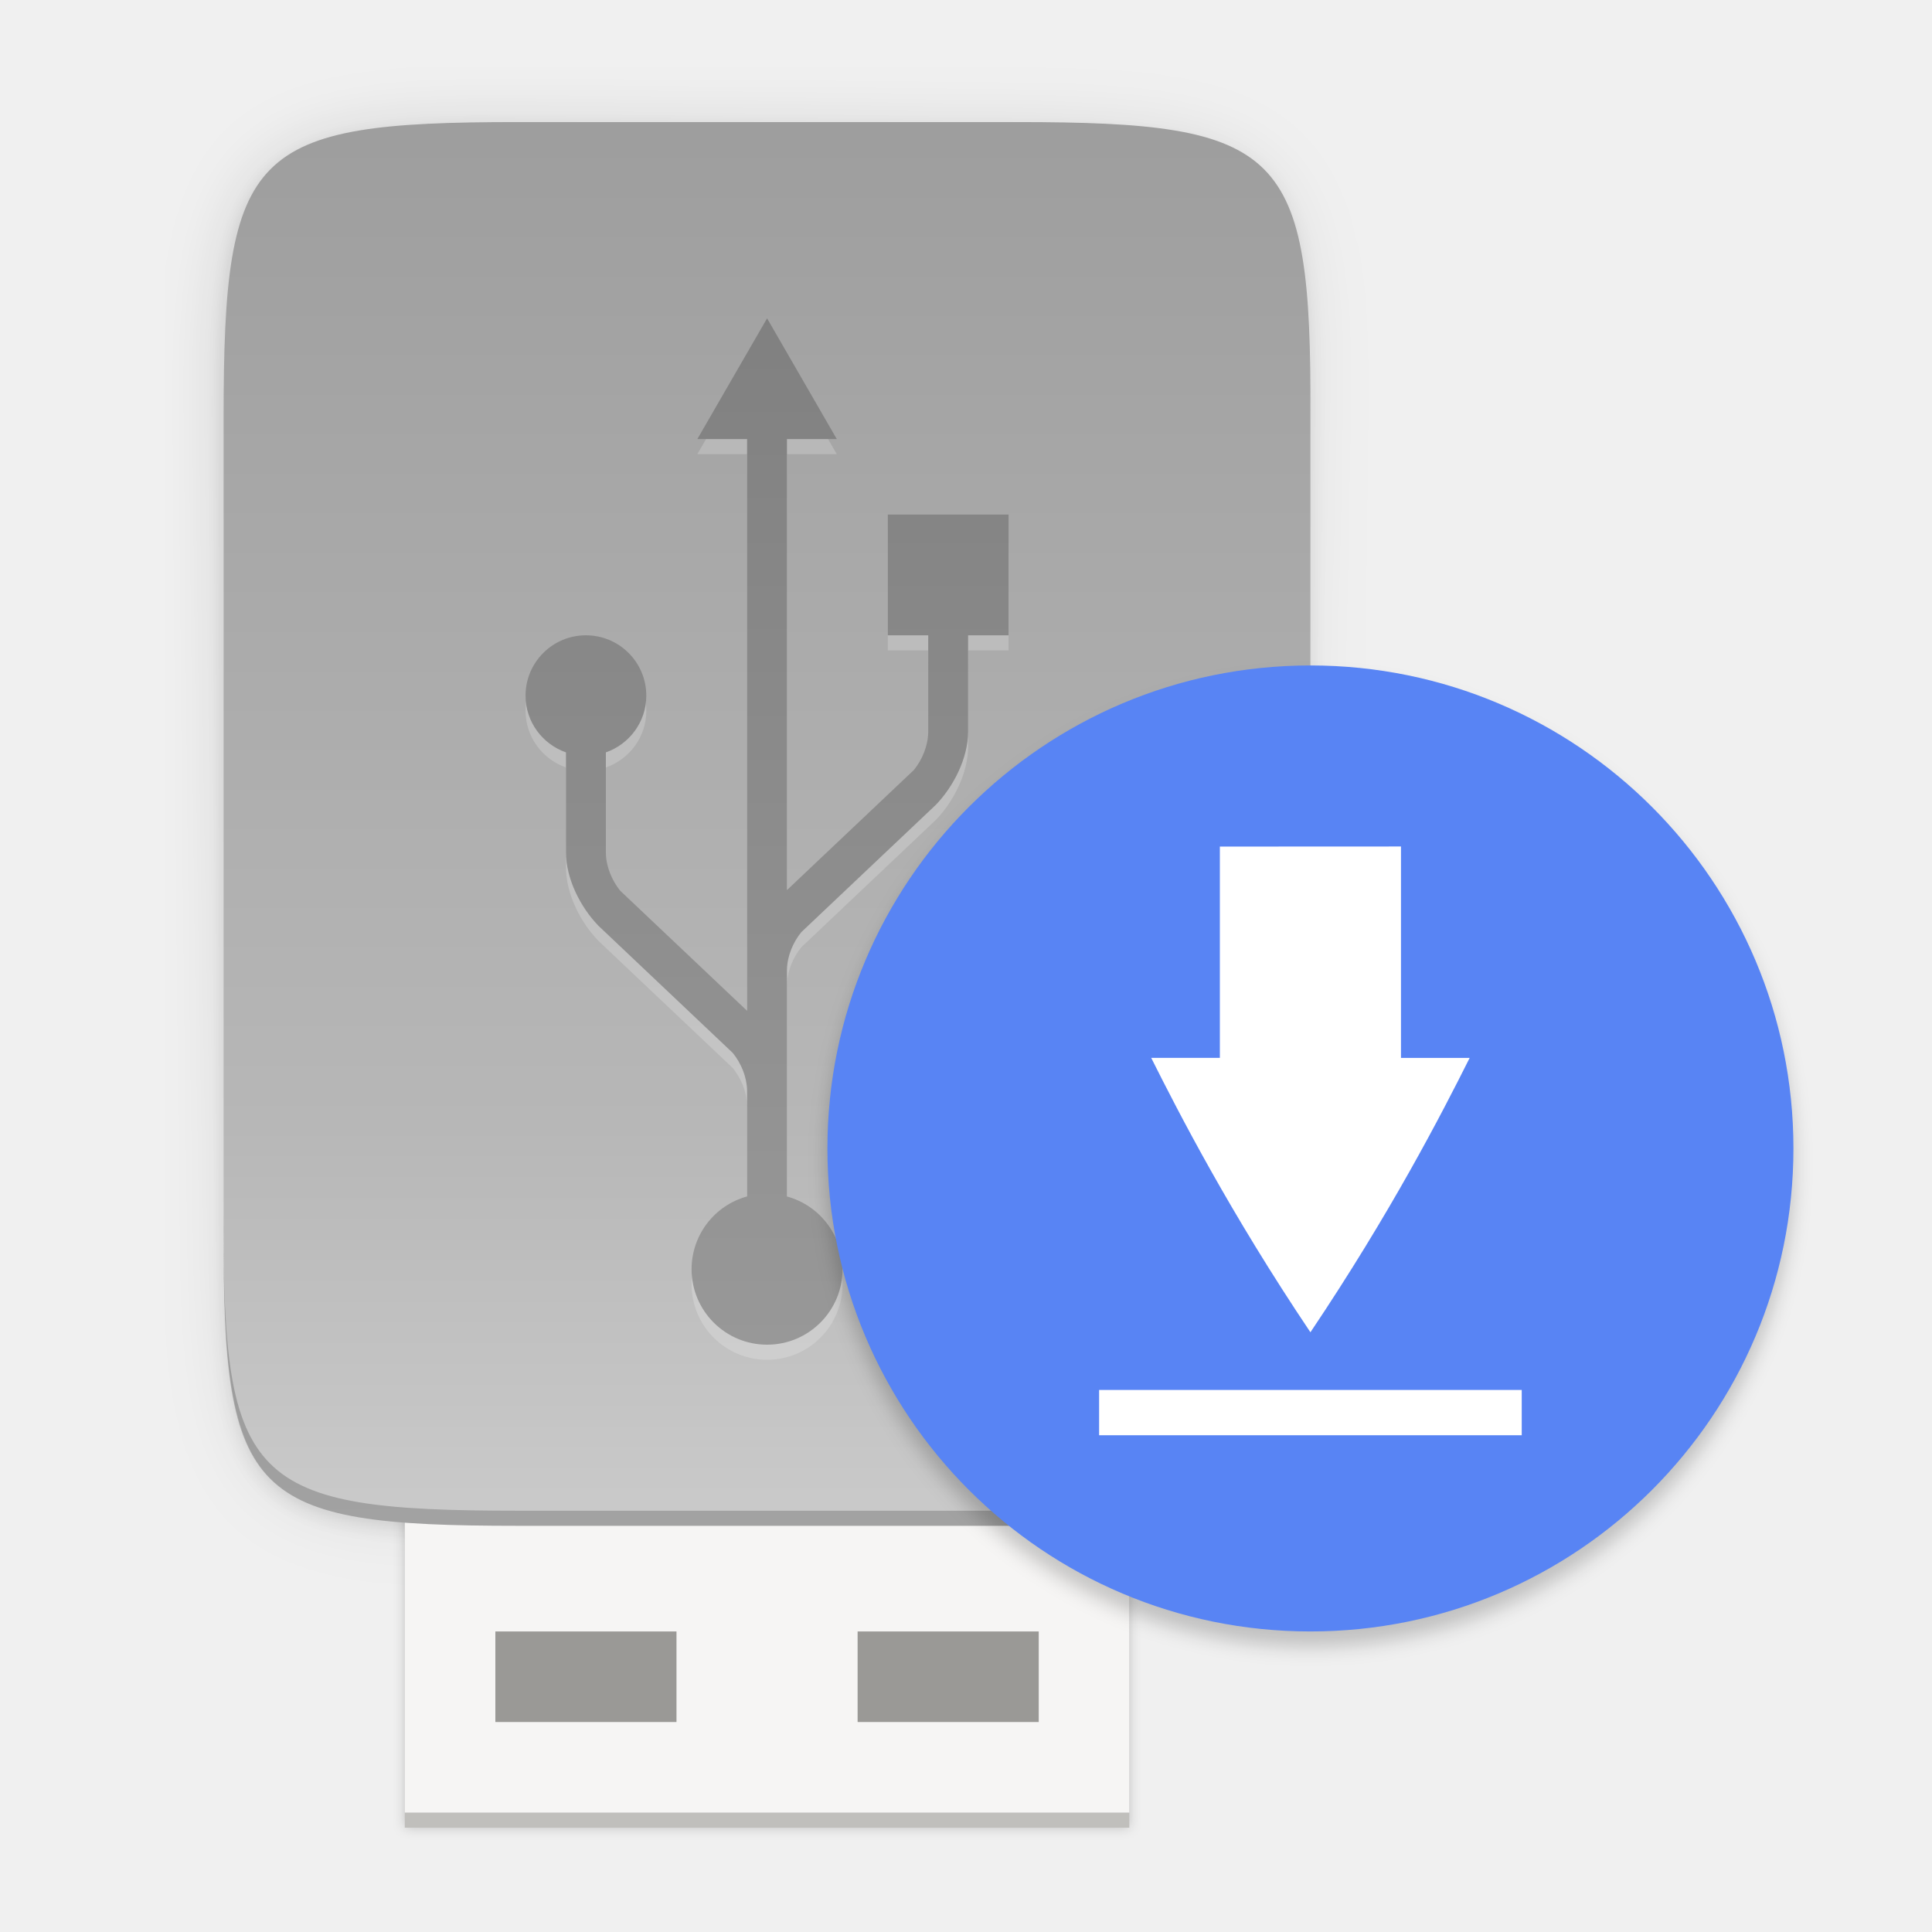
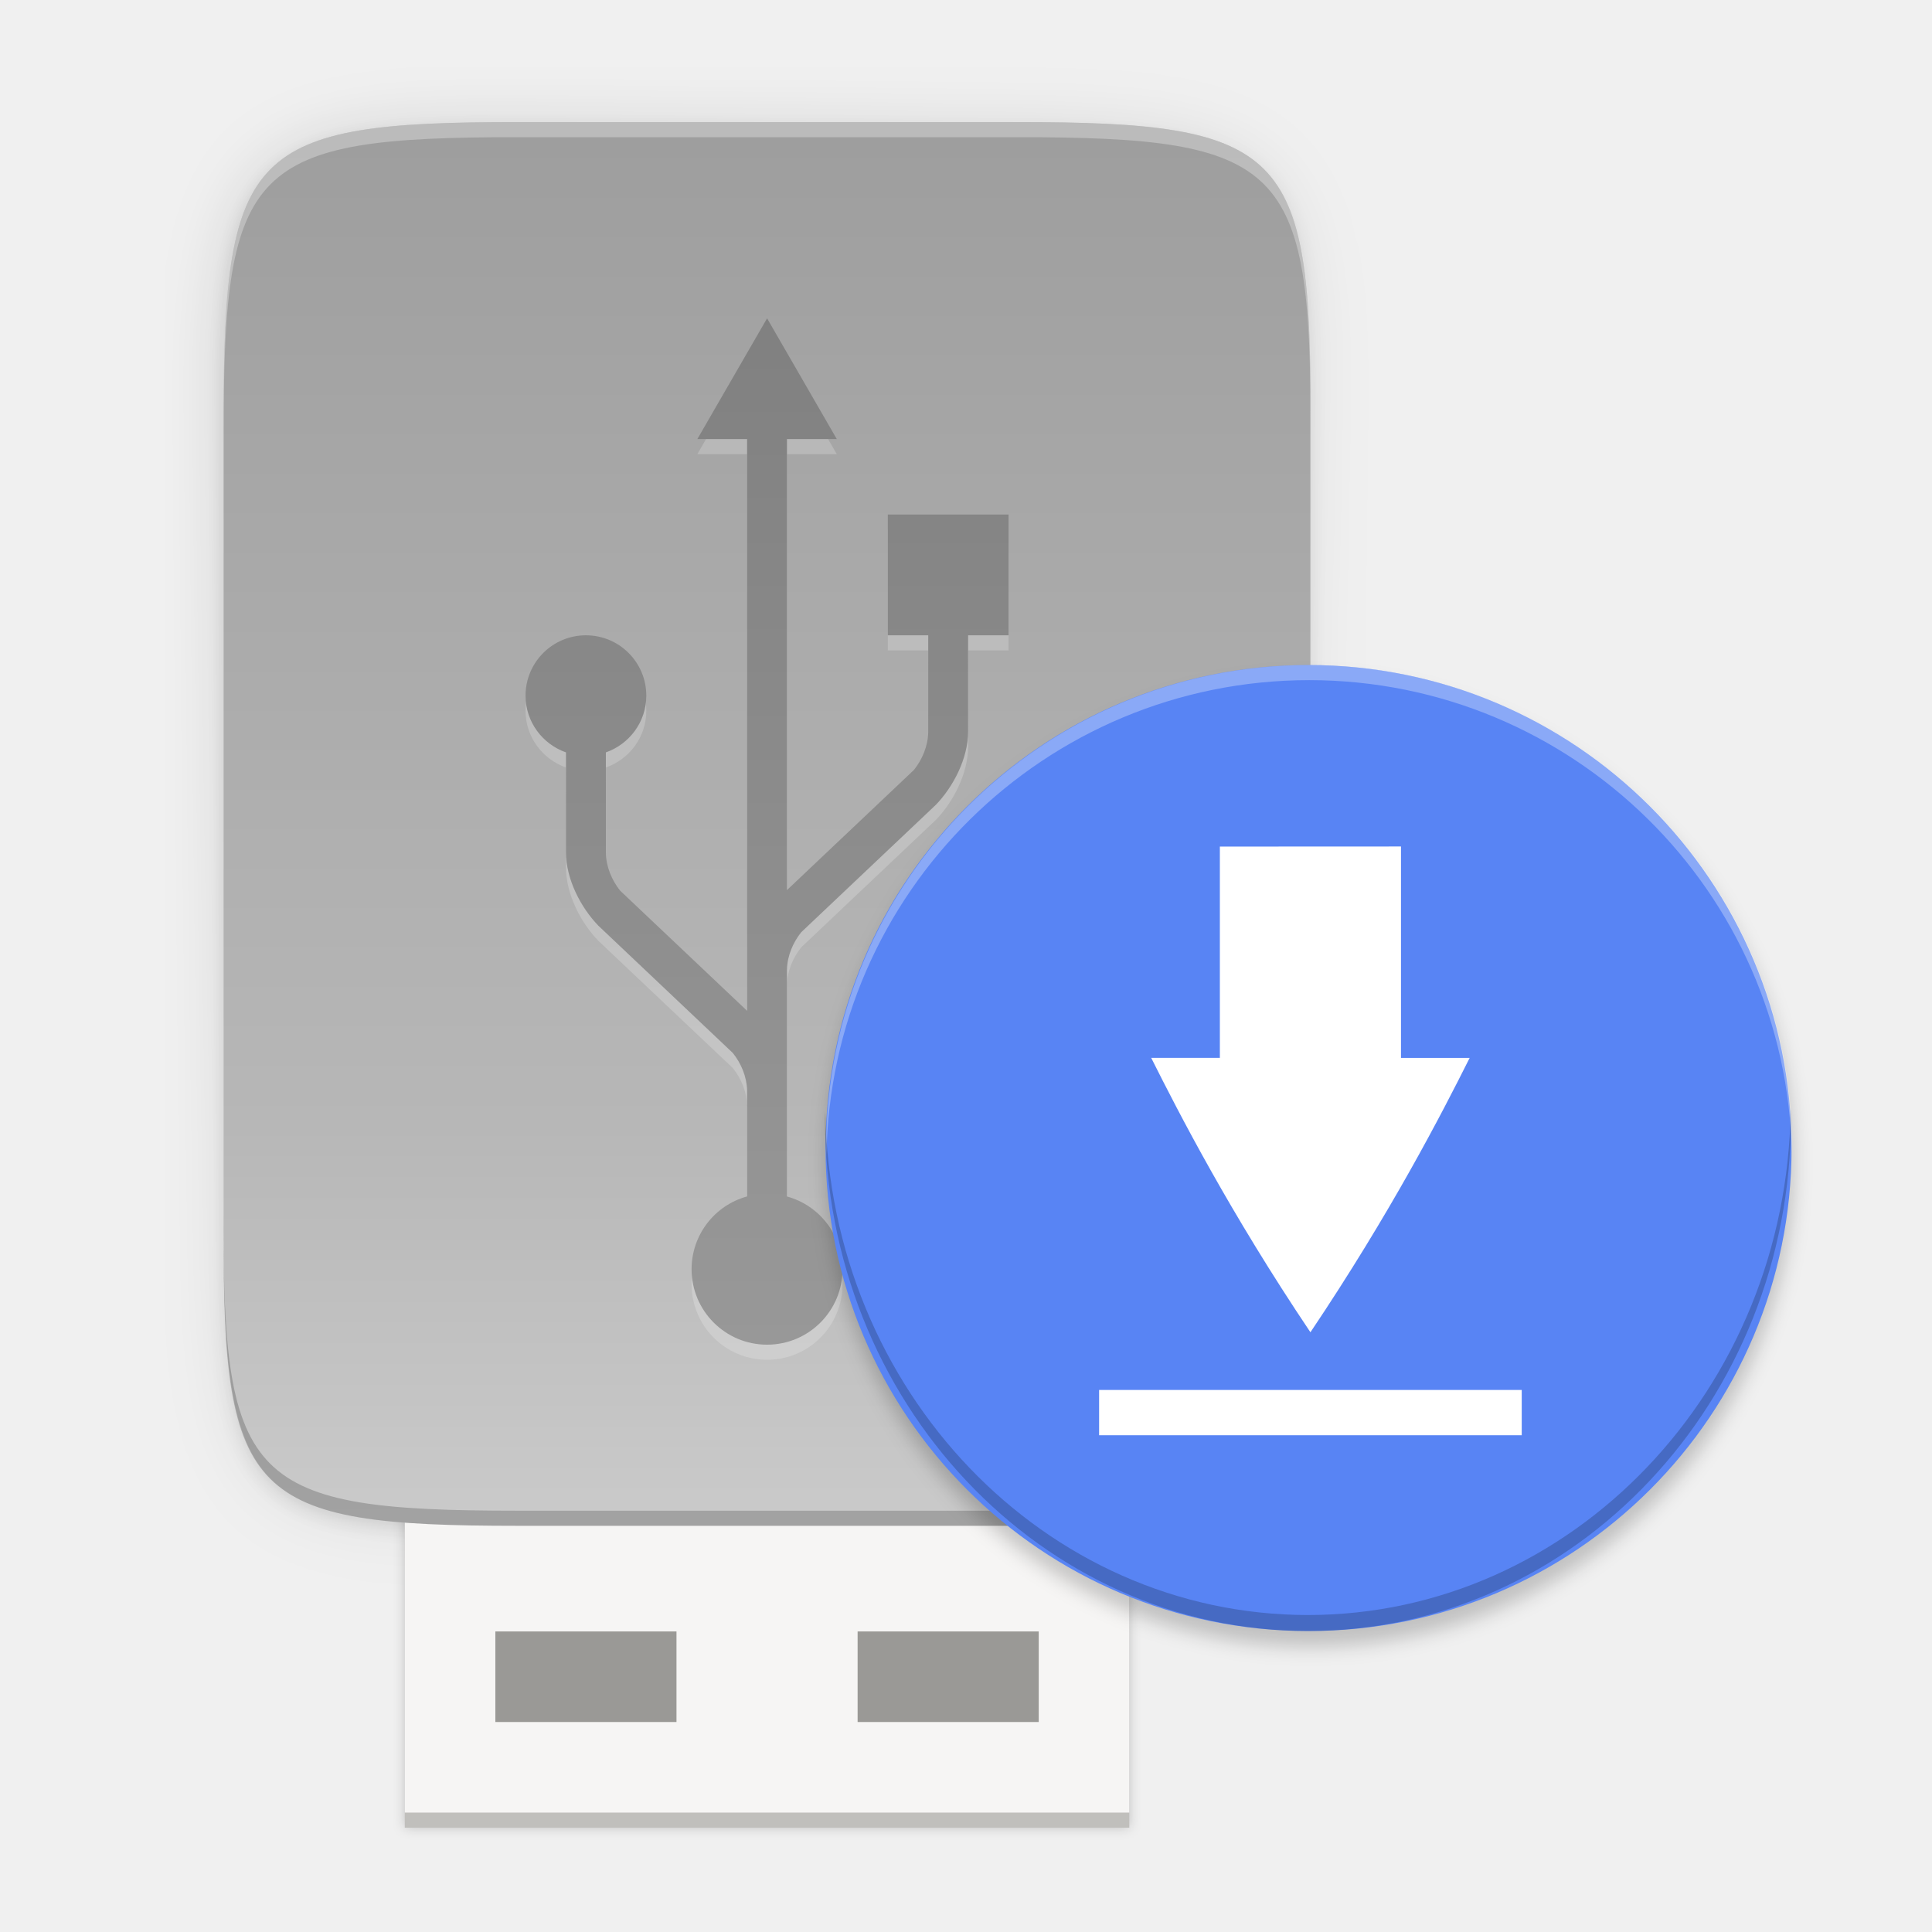
<svg xmlns="http://www.w3.org/2000/svg" xmlns:xlink="http://www.w3.org/1999/xlink" style="enable-background:new" width="256" height="256" version="1.0" viewBox="0 0 256 256" id="svg95">
  <defs id="defs60">
    <linearGradient id="linearGradient10247">
      <stop id="stop10243" offset="0" style="stop-color:#010101" />
      <stop id="stop10245" offset="1" style="stop-color:#010101;stop-opacity:0" />
    </linearGradient>
    <linearGradient id="linearGradient10232">
      <stop id="stop10228" offset="0" style="stop-color:#47454b" />
      <stop id="stop10230" offset="1" style="stop-color:#dfdee0" />
    </linearGradient>
    <linearGradient id="linearGradient1194">
      <stop style="stop-color:#5e5c64" id="stop1190" offset="0" />
      <stop style="stop-color:#77767b" id="stop1192" offset="1" />
    </linearGradient>
    <linearGradient id="linearGradient1188">
      <stop id="stop1184" offset="0" style="stop-color:#c0bfbc" />
      <stop id="stop1186" offset="1" style="stop-color:#f6f5f4" />
    </linearGradient>
    <linearGradient id="linearGradient1378">
      <stop style="stop-color:#424048" id="stop1366" offset="0" />
      <stop id="stop1368" offset=".047" style="stop-color:#f6f5f4" />
      <stop style="stop-color:#949390" id="stop1370" offset=".097" />
      <stop id="stop1372" offset=".9" style="stop-color:#d5d3cf" />
      <stop style="stop-color:#f6f5f4" id="stop1374" offset=".95" />
      <stop style="stop-color:#424048" id="stop1376" offset="1" />
    </linearGradient>
    <linearGradient id="linearGradient1364">
      <stop id="stop1352" offset="0" style="stop-color:#000000" />
      <stop style="stop-color:#424048" id="stop1354" offset=".047" />
      <stop id="stop1356" offset=".097" style="stop-color:#241f31" />
      <stop style="stop-color:#241f31" id="stop1358" offset=".9" />
      <stop id="stop1360" offset=".95" style="stop-color:#424048" />
      <stop id="stop1362" offset="1" style="stop-color:#000000" />
    </linearGradient>
    <linearGradient id="linearGradient1235">
      <stop style="stop-color:#949390" id="stop1231" offset="0" />
      <stop style="stop-color:#424048" id="stop1233" offset="1" />
    </linearGradient>
    <linearGradient id="linearGradient983">
      <stop id="stop979" offset="0" style="stop-color:#000000;stop-opacity:0.251" />
      <stop id="stop981" offset="1" style="stop-color:#000000;stop-opacity:0.031" />
    </linearGradient>
    <linearGradient id="linearGradient1282">
      <stop id="stop1278" offset="0" style="stop-color:#f6f5f4" />
      <stop id="stop1280" offset="1" style="stop-color:#ffffff" />
    </linearGradient>
    <linearGradient id="linearGradient1494">
      <stop id="stop1490" offset="0" style="stop-color:#babdb6" />
      <stop id="stop1492" offset="1" style="stop-color:#babdb6;stop-opacity:0" />
    </linearGradient>
    <linearGradient id="linearGradient1496" x1="280" x2="280" y1="172" y2="20" gradientUnits="userSpaceOnUse" xlink:href="#linearGradient1494" />
    <linearGradient id="linearGradient2155" x1="301.624" x2="318.912" y1="113.77" y2="59.234" gradientTransform="matrix(0.25,0,0,0.25,-1e-5,225)" gradientUnits="userSpaceOnUse" xlink:href="#linearGradient1194" />
    <linearGradient id="linearGradient1057" x1="249" x2="249" y1="125" y2="-112.155" gradientTransform="matrix(0.25,0,0,0.25,-1e-5,225)" gradientUnits="userSpaceOnUse" xlink:href="#linearGradient1188" />
    <linearGradient id="linearGradient1284" x1="347" x2="323" y1="217" y2="-172" gradientTransform="matrix(0.25,0,0,0.25,-1e-5,225)" gradientUnits="userSpaceOnUse" xlink:href="#linearGradient1282" />
    <linearGradient id="linearGradient1444-3-9" x1="177" x2="496" y1="619.964" y2="619.964" gradientTransform="matrix(0.25,0,0,0.2430556,-20.00001,91.56432)" gradientUnits="userSpaceOnUse" xlink:href="#linearGradient1378" />
    <linearGradient id="linearGradient1121" x1="176" x2="495" y1="799.964" y2="799.964" gradientTransform="matrix(0.25,0,0,0.2430556,-20.00001,91.56432)" gradientUnits="userSpaceOnUse" xlink:href="#linearGradient1364" />
    <radialGradient id="radialGradient1131" cx="128" cy="199.581" r="16" fx="128" fy="199.581" gradientUnits="userSpaceOnUse" xlink:href="#linearGradient983" />
    <radialGradient id="radialGradient1133" cx="127.937" cy="200.072" r="8" fx="127.937" fy="200.072" gradientTransform="matrix(1.375651,0,0,1.375651,-47.99673,-75.47162)" gradientUnits="userSpaceOnUse" xlink:href="#linearGradient1235" />
    <linearGradient id="linearGradient9681" x1="298.658" x2="328.098" y1="125.793" y2="70.897" gradientTransform="matrix(0.25,0,0,0.25,-1e-5,225)" gradientUnits="userSpaceOnUse" xlink:href="#linearGradient10232" />
    <radialGradient id="radialGradient10249" cx="62.562" cy="221.951" r="36.044" fx="62.562" fy="221.951" gradientTransform="matrix(0.5982633,0.6351501,-0.1152322,0.10854,50.70949,158.173)" gradientUnits="userSpaceOnUse" xlink:href="#linearGradient10247" />
    <linearGradient id="linearGradient1108" x1="12" x2="19.416" y1="251.713" y2="251.713" gradientTransform="matrix(0.6924913,0,0,0.6419866,19.68054,-81.7262)" gradientUnits="userSpaceOnUse" xlink:href="#linearGradient1106" />
    <linearGradient id="linearGradient1106">
      <stop id="stop1102" offset="0" style="stop-color:#26a269" />
      <stop id="stop1104" offset="1" style="stop-color:#2ec27e" />
    </linearGradient>
    <linearGradient id="linearGradient1098" x1="13.916" x2="116" y1="264.001" y2="264.001" gradientTransform="matrix(1.153845,0,0,1.034463,-9.846041,-6.065537)" gradientUnits="userSpaceOnUse" xlink:href="#linearGradient1096" />
    <linearGradient id="linearGradient1096">
      <stop id="stop1092" offset="0" style="stop-color:#e5a50a" />
      <stop style="stop-color:#f8e45c" id="stop1100" offset=".256" />
      <stop id="stop1094" offset="1" style="stop-color:#e5a50a" />
    </linearGradient>
    <clipPath clipPathUnits="userSpaceOnUse" id="clipPath999">
      <path style="color:#000000;display:inline;overflow:visible;visibility:visible;opacity:1;fill:#5d5d5d;fill-opacity:1;fill-rule:nonzero;stroke:none;stroke-width:3.826;stroke-linecap:butt;stroke-linejoin:round;stroke-miterlimit:4;stroke-dasharray:none;stroke-dashoffset:0;stroke-opacity:1;marker:none;enable-background:accumulate" d="m 152,68 c -48.601,0 -88,39.399 -88,88 0,48.601 39.399,88 88,88 48.601,0 88,-39.399 88,-88 0,-48.601 -39.399,-88 -88,-88 z" id="path1001" />
    </clipPath>
    <filter style="color-interpolation-filters:sRGB" id="filter1345" x="-0.024" width="1.048" y="-0.024" height="1.048">
      <feGaussianBlur stdDeviation="1.28" id="feGaussianBlur1347" />
    </filter>
    <linearGradient xlink:href="#linearGradient928" id="linearGradient1157" x1="192" y1="68" x2="192" y2="212" gradientUnits="userSpaceOnUse" gradientTransform="translate(-50.36244,-27.82398)" />
    <linearGradient id="linearGradient928">
      <stop style="stop-color:#808080;stop-opacity:1" offset="0" id="stop924" />
      <stop style="stop-color:#999999;stop-opacity:1" offset="1" id="stop926" />
    </linearGradient>
    <linearGradient gradientUnits="userSpaceOnUse" y2="295.638" x2="-35.31" y1="295.638" x1="529.655" id="linearGradient4226" xlink:href="#linearGradient4338-3" gradientTransform="matrix(0,-0.453125,-0.453112,0,219.5946,232.176)" />
    <linearGradient id="linearGradient4338-3">
      <stop id="stop4342-7" offset="0" style="stop-color:#999999;stop-opacity:1" />
      <stop style="stop-color:#b7b7b7;stop-opacity:1" offset="0.613" id="stop932" />
      <stop id="stop4340-0" offset="1" style="stop-color:#dbdbdb;stop-opacity:1" />
    </linearGradient>
    <filter style="color-interpolation-filters:sRGB" id="filter1169" x="-0.019" width="1.038" y="-0.033" height="1.065">
      <feGaussianBlur stdDeviation="0.152" id="feGaussianBlur1171" />
    </filter>
    <linearGradient xlink:href="#linearGradient4360" id="linearGradient4358" x1="88" y1="88" x2="488" y2="488" gradientUnits="userSpaceOnUse" />
    <linearGradient id="linearGradient4360">
      <stop id="stop4362" offset="0" style="stop-color:#000000;stop-opacity:0.588" />
      <stop style="stop-color:#000000;stop-opacity:0" offset="0.88" id="stop4364" />
      <stop id="stop4366" offset="1" style="stop-color:#000000;stop-opacity:1" />
    </linearGradient>
    <filter style="color-interpolation-filters:sRGB" id="filter4380" x="-0.053" width="1.106" y="-0.044" height="1.088">
      <feGaussianBlur stdDeviation="8.48" id="feGaussianBlur4382" />
    </filter>
    <filter style="color-interpolation-filters:sRGB" id="filter4346" x="-0.013" width="1.026" y="-0.011" height="1.022">
      <feGaussianBlur stdDeviation="2.12" id="feGaussianBlur4348" />
    </filter>
  </defs>
  <path style="color:#000000;display:inline;overflow:visible;visibility:visible;opacity:0.1;fill:#000000;fill-opacity:1;fill-rule:nonzero;stroke:none;stroke-width:2;marker:none;filter:url(#filter4346);enable-background:accumulate" d="M 237.843,90 C 167.25,90 159.654,97.251 160,167.987 V 286 384.013 C 159.654,454.749 167.25,462 237.843,462 H 370.157 C 440.75,462 448,454.75 448,384.013 V 286 167.987 C 448,97.25 440.75,90 370.157,90 Z" id="rect4158-9" transform="matrix(0.5,0,0,0.5,-50.36244,-27.82398)" />
  <path id="path4350" d="M 237.843,90 C 167.25,90 159.654,97.251 160,167.987 V 286 384.013 C 159.654,454.749 167.25,462 237.843,462 H 370.157 C 440.75,462 448,454.75 448,384.013 V 286 167.987 C 448,97.25 440.75,90 370.157,90 Z" style="color:#000000;display:inline;overflow:visible;visibility:visible;opacity:0.3;fill:url(#linearGradient4358);fill-opacity:1;fill-rule:nonzero;stroke:none;stroke-width:2;marker:none;filter:url(#filter4380);enable-background:accumulate" transform="matrix(0.5,0,0,0.5,-50.36244,-27.82398)" />
  <g id="g1143" transform="matrix(5,0,0,5,-481.3624,-1244.824)" style="display:inline;stroke-width:0.2;enable-background:new">
    <g id="g1109" style="display:inline;stroke:none;stroke-width:0.04;enable-background:new" transform="translate(-228,192)">
      <rect style="display:inline;opacity:0.2;fill:#000000;fill-opacity:1;stroke:none;stroke-width:0.2;stroke-linecap:round;stroke-linejoin:round;stroke-miterlimit:4;stroke-dasharray:none;stroke-dashoffset:1;stroke-opacity:0.4;filter:url(#filter1169);enable-background:new" id="rect1163" width="19.2" height="11.2" x="335" y="94.2" />
      <rect y="97.4" x="335" height="8" width="19.2" id="rect941-5" style="display:inline;opacity:1;fill:#c0bfbc;fill-opacity:1;stroke:none;stroke-width:0.2;stroke-linecap:round;stroke-linejoin:round;stroke-miterlimit:4;stroke-dasharray:none;stroke-dashoffset:1;stroke-opacity:0.4;enable-background:new" />
      <rect style="opacity:1;fill:#f6f5f4;fill-opacity:1;stroke:none;stroke-width:0.2;stroke-linecap:round;stroke-linejoin:round;stroke-miterlimit:4;stroke-dasharray:none;stroke-dashoffset:1;stroke-opacity:0.4" id="rect951-3" width="19.2" height="8.6" x="335" y="96.4" />
      <rect style="opacity:1;fill:#9a9996;fill-opacity:1;stroke:none;stroke-width:0.2;stroke-linecap:round;stroke-linejoin:round;stroke-miterlimit:4;stroke-dasharray:none;stroke-dashoffset:1;stroke-opacity:0.4" id="rect943-5" width="4.8" height="2.4" x="-342.2" y="100.2" transform="scale(-1,1)" />
      <rect y="100.2" x="347" height="2.4" width="4.8" id="rect949-6" style="opacity:1;fill:#9a9996;fill-opacity:1;stroke:none;stroke-width:0.2;stroke-linecap:round;stroke-linejoin:round;stroke-miterlimit:4;stroke-dasharray:none;stroke-dashoffset:1;stroke-opacity:0.4" />
    </g>
  </g>
  <path style="color:#000000;display:inline;overflow:visible;visibility:visible;fill:url(#linearGradient4226);fill-opacity:1;fill-rule:nonzero;stroke:none;stroke-width:1;marker:none;enable-background:accumulate" d="m 134.711,16.176 c 35.297,0 39.095,3.625 38.922,38.994 v 59.006 49.006 c 0.173,35.368 -3.625,38.994 -38.922,38.994 H 68.554 c -35.297,0 -38.922,-3.625 -38.922,-38.994 V 114.176 55.17 c 0,-35.369 3.625,-38.994 38.922,-38.994 z" id="rect4158" />
  <path style="display:inline;opacity:0.2;fill:#ffffff;fill-opacity:1;stroke:none;stroke-width:1;enable-background:new" d="m 101.642,44.18 -9.238,15.996 h 6.59 v 75.762 l -16.82,-15.918 c -1.086,-1.355 -1.848,-3.13 -1.891,-4.953 0,-7.377 1.2e-4,-11.759 -0.004,-13.371 3.114,-1.093 5.359,-4.029 5.359,-7.52 0,-4.416 -3.583,-7.996 -8,-7.996 -4.419,0 -8,3.58 -8,7.996 0,3.49 2.248,6.426 5.359,7.52 l -0.004,13.215 c 0,3.581 1.966,7.334 4.27,9.723 v 0.004 c 0.057,0.051 17.844,16.891 17.844,16.891 1.084,1.352 1.843,3.123 1.887,4.945 v 14.059 c -4.344,1.191 -7.356,5.14 -7.355,9.644 0,5.523 4.477,10 10,10 5.523,0 10,-4.477 10,-10 -0.004,-4.504 -3.019,-8.449 -7.363,-9.637 v -13.906 c 0,-0.023 0.001,-0.047 0,-0.07 v -16.098 c 0.046,-1.819 0.805,-3.591 1.891,-4.941 0,0 17.786,-16.835 17.844,-16.887 2.303,-2.388 4.27,-6.145 4.27,-9.727 l -0.004,-12.734 h 5.363 v -16 h -16 v 16 h 5.355 c 0,0 -0.004,3.354 -0.004,12.891 -0.042,1.824 -0.805,3.599 -1.891,4.953 l -16.824,15.922 V 60.176 h 6.602 z" id="path1159" />
  <path id="path1334" d="m 101.642,42.18 -9.238,15.996 h 6.59 v 75.762 l -16.82,-15.918 c -1.086,-1.355 -1.848,-3.13 -1.891,-4.953 0,-7.377 1.2e-4,-11.759 -0.004,-13.371 3.114,-1.093 5.359,-4.029 5.359,-7.52 0,-4.416 -3.583,-7.996 -8,-7.996 -4.419,0 -8,3.58 -8,7.996 0,3.49 2.248,6.426 5.359,7.52 l -0.004,13.215 c 0,3.581 1.966,7.334 4.27,9.723 v 0.004 c 0.057,0.051 17.844,16.891 17.844,16.891 1.084,1.352 1.843,3.123 1.887,4.945 v 14.059 c -4.344,1.191 -7.356,5.14 -7.355,9.644 0,5.523 4.477,10 10,10 5.523,0 10,-4.477 10,-10 -0.004,-4.504 -3.019,-8.449 -7.363,-9.637 v -13.906 c 0,-0.023 0.001,-0.047 0,-0.07 v -16.098 c 0.046,-1.819 0.805,-3.591 1.891,-4.941 0,0 17.786,-16.835 17.844,-16.887 2.303,-2.388 4.27,-6.145 4.27,-9.727 l -0.004,-12.734 h 5.363 v -16 h -16 v 16 h 5.355 c 0,0 -0.004,3.354 -0.004,12.891 -0.042,1.824 -0.805,3.599 -1.891,4.953 l -16.824,15.922 V 58.176 h 6.602 z" style="display:inline;fill:url(#linearGradient1157);fill-opacity:1;stroke:none;stroke-width:1;enable-background:new" />
  <path style="color:#000000;display:inline;overflow:visible;visibility:visible;opacity:0.2;fill:#000000;fill-opacity:1;fill-rule:nonzero;stroke:none;stroke-width:1;marker:none;enable-background:accumulate" d="m 29.638,161.182 v 2 c -0.173,35.368 3.625,38.994 38.922,38.994 h 66.156 c 35.297,0 38.004,-3.638 38.922,-38.994 v -2 c -0.918,35.357 -3.625,38.994 -38.922,38.994 H 68.559 c -35.297,0 -39.095,-3.626 -38.922,-38.994 z" id="path945" clip-path="none" />
  <circle r="64" cy="154.176" cx="173.638" id="circle1327" style="display:inline;opacity:0.2;fill:#000000;fill-opacity:1;stroke:none;stroke-width:1;stroke-linecap:round;stroke-linejoin:round;stroke-miterlimit:4;stroke-dasharray:none;stroke-dashoffset:1;stroke-opacity:0.4;filter:url(#filter1345);enable-background:new" />
-   <circle style="display:inline;opacity:1;fill:#5884f4;fill-opacity:1;stroke:none;stroke-width:1;stroke-linecap:round;stroke-linejoin:round;stroke-miterlimit:4;stroke-dasharray:none;stroke-dashoffset:1;stroke-opacity:0.4;enable-background:new" id="path1173-9" cx="173.638" cy="152.176" r="64" />
+   <circle style="display:inline;opacity:1;fill:#5884f4;fill-opacity:1;stroke:none;stroke-width:1;stroke-linecap:round;stroke-linejoin:round;stroke-miterlimit:4;stroke-dasharray:none;stroke-dashoffset:1;stroke-opacity:0.4;enable-background:new" id="path1173-9" cx="173.391" cy="152.122" r="64" />
  <path style="color:#000000;display:inline;overflow:visible;visibility:visible;fill:#ffffff;fill-opacity:1;fill-rule:nonzero;stroke:none;stroke-width:1;marker:none;enable-background:accumulate" d="m 161.638,112.176 24,-0.011 v 28.011 l 9.098,0.005 c -3.72,7.425 -10.425,20.459 -21.098,36.352 -10.675,-15.896 -17.377,-28.937 -21.098,-36.363 l 9.098,0.005 z m -16,72 v 6 h 56 v -6 z" id="path1351" />
+   <g id="g919" transform="translate(0.1695516,0.05447507)">
+     <path id="circle896" d="m 173.298,88.067 a 64,64 0 0 0 -64,64 64,64 0 0 0 0.041,1.17 64,64 0 0 1 63.959,-63.17 64,64 0 0 1 63.959,62.828 64,64 0 0 0 0.041,-0.828 64,64 0 0 0 -64,-64 z" style="display:inline;opacity:0.3;fill:#ffffff;fill-opacity:1;stroke:none;stroke-width:1;stroke-linecap:round;stroke-linejoin:round;stroke-miterlimit:4;stroke-dasharray:none;stroke-dashoffset:1;stroke-opacity:0.4;enable-background:new" />
+     <path id="circle900" d="m 237.104,146.912 a 64,67.914 0 0 1 -63.959,67.033 64,67.914 0 0 1 -63.959,-66.677 64,67.914 0 0 0 -0.041,0.885 64,67.914 0 0 0 64,67.914 64,67.914 0 0 0 64,-67.914 64,67.914 0 0 0 -0.041,-1.241 z" style="display:inline;opacity:0.2;fill:#000000;fill-opacity:1;stroke:none;stroke-width:1.03;stroke-linecap:round;stroke-linejoin:round;stroke-miterlimit:4;stroke-dasharray:none;stroke-dashoffset:1;stroke-opacity:0.4;enable-background:new" />
+   </g>
+   <path style="color:#000000;display:inline;overflow:visible;visibility:visible;fill:#ffffff;fill-opacity:1;fill-rule:nonzero;stroke:none;stroke-width:1;marker:none;enable-background:accumulate;opacity:0.3" d="M 68.555 16.176 C 33.258 16.176 29.633 19.801 29.633 55.17 L 29.633 57.17 C 29.633 21.801 33.258 18.176 68.555 18.176 L 134.711 18.176 C 170.008 18.176 173.806 21.802 173.633 57.17 L 173.633 55.17 C 173.806 19.802 170.008 16.176 134.711 16.176 L 68.555 16.176 z " id="path921" />
</svg>
